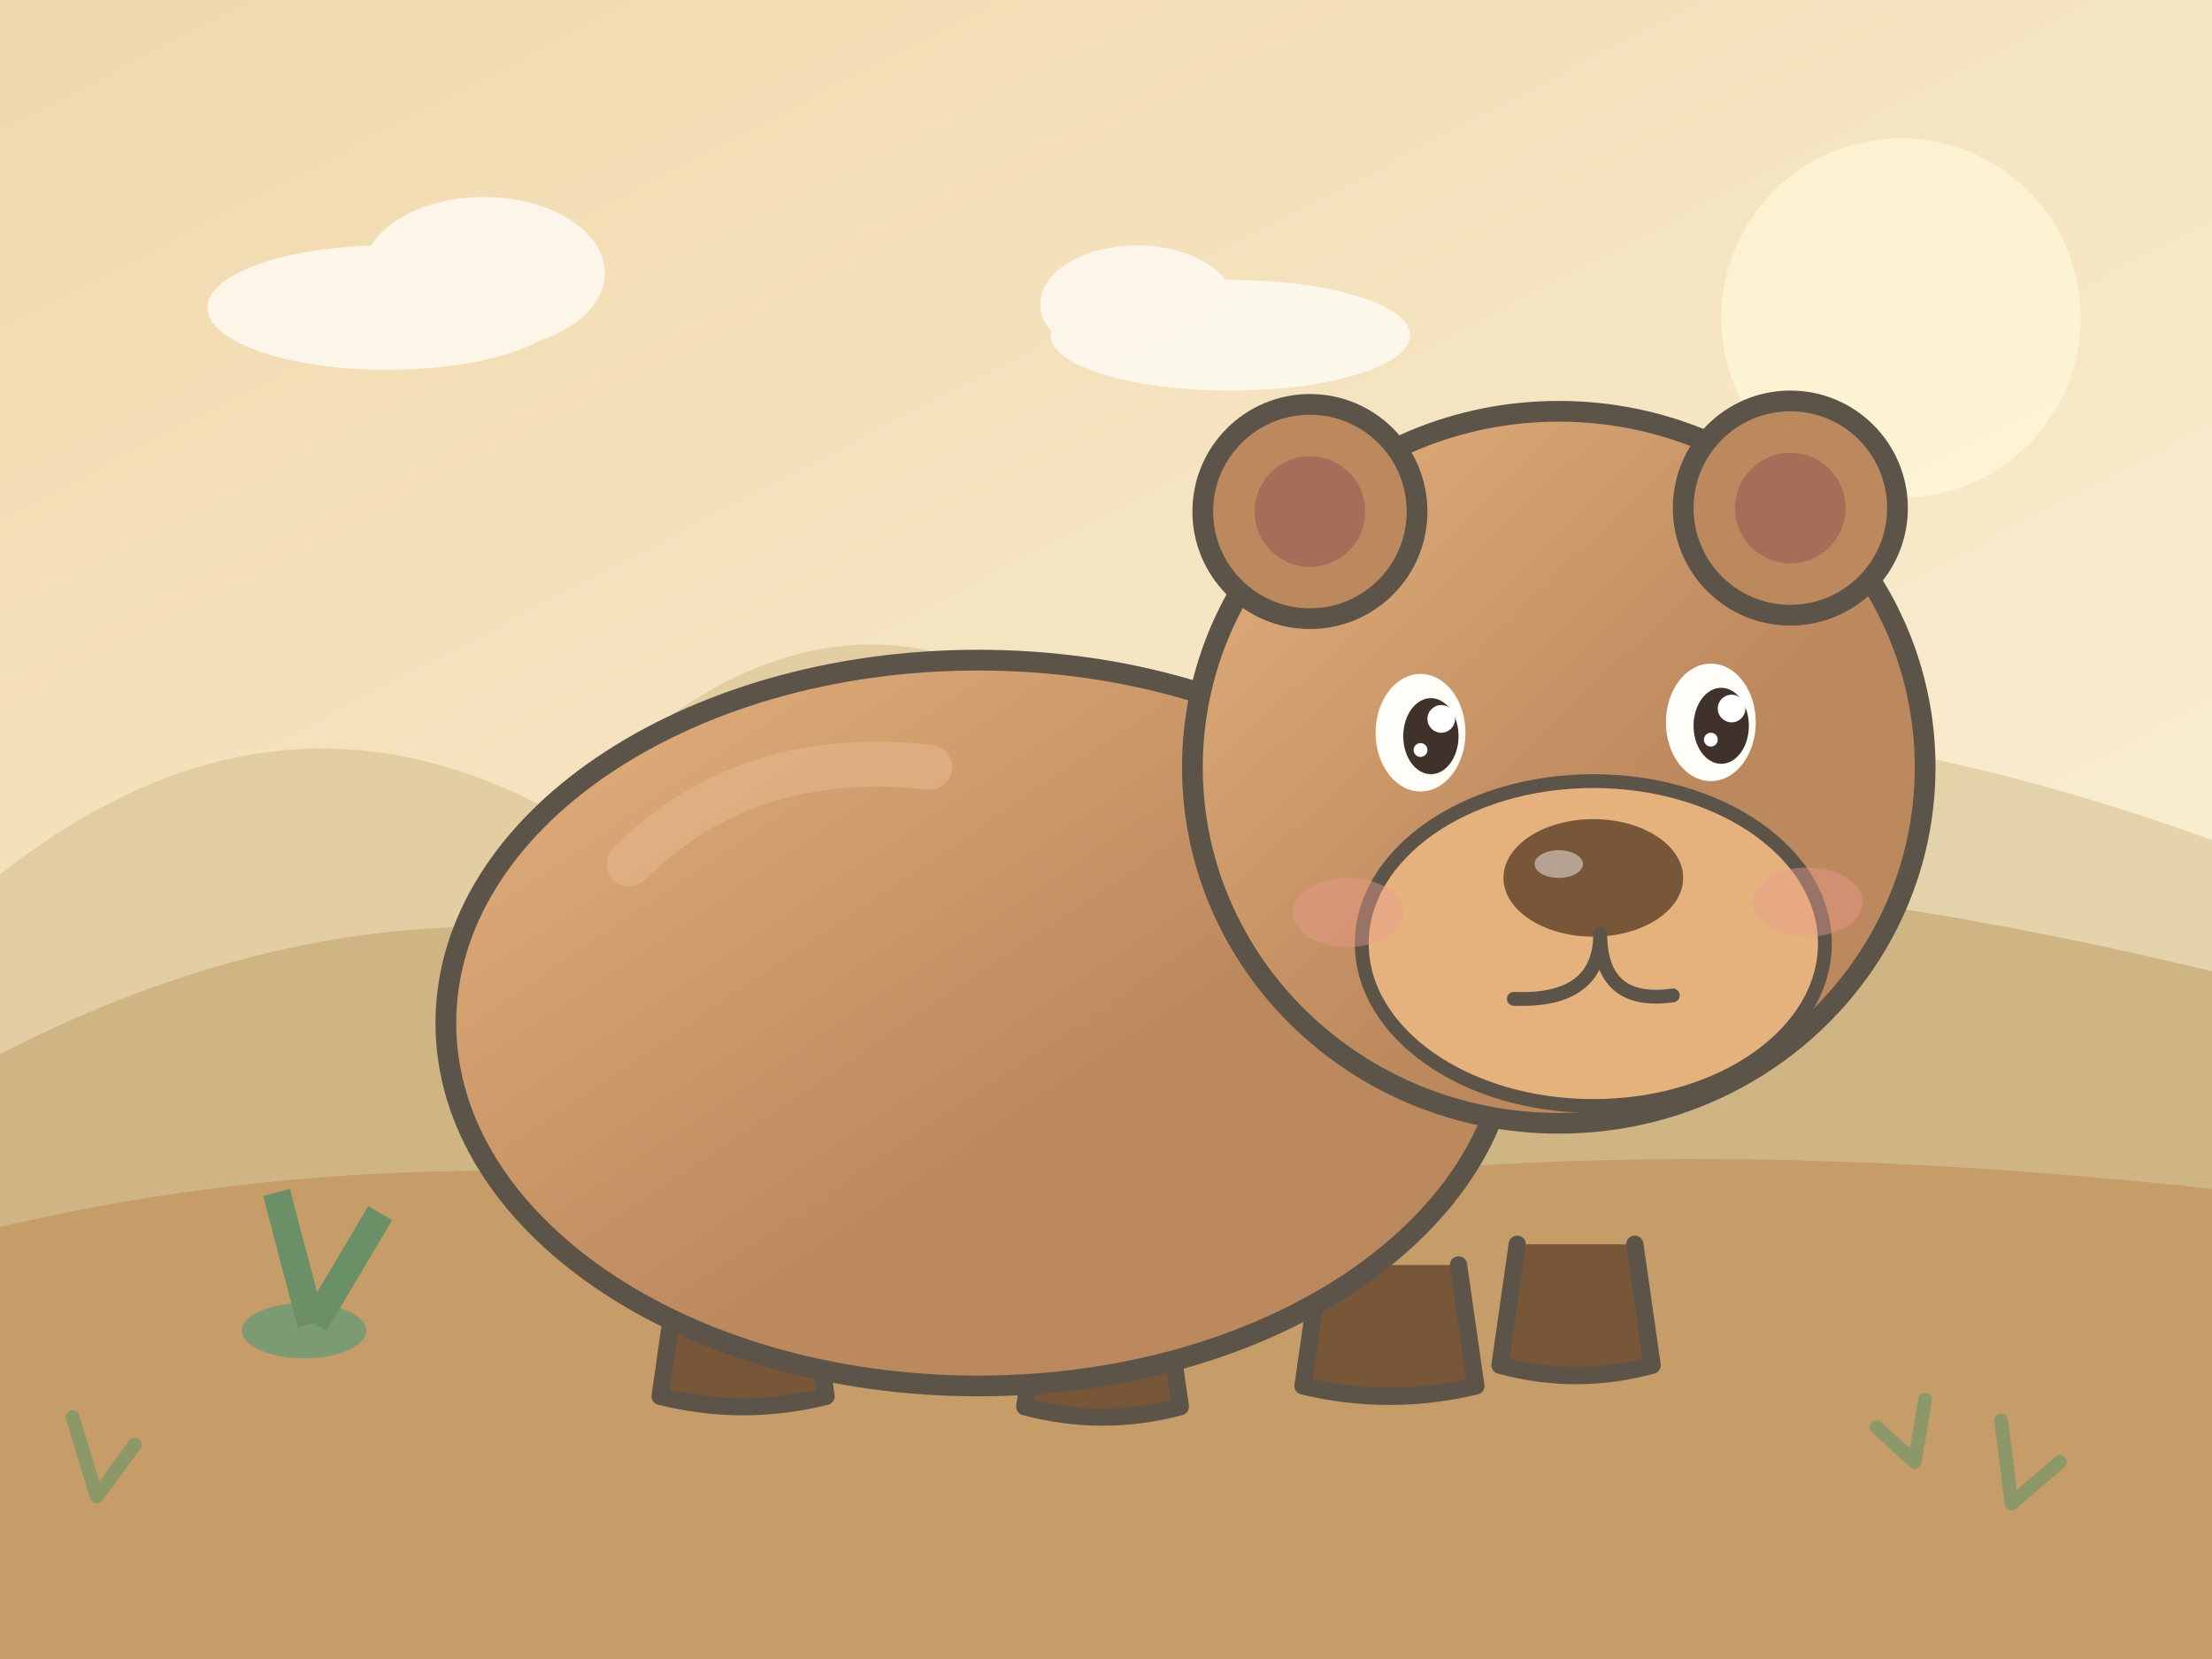
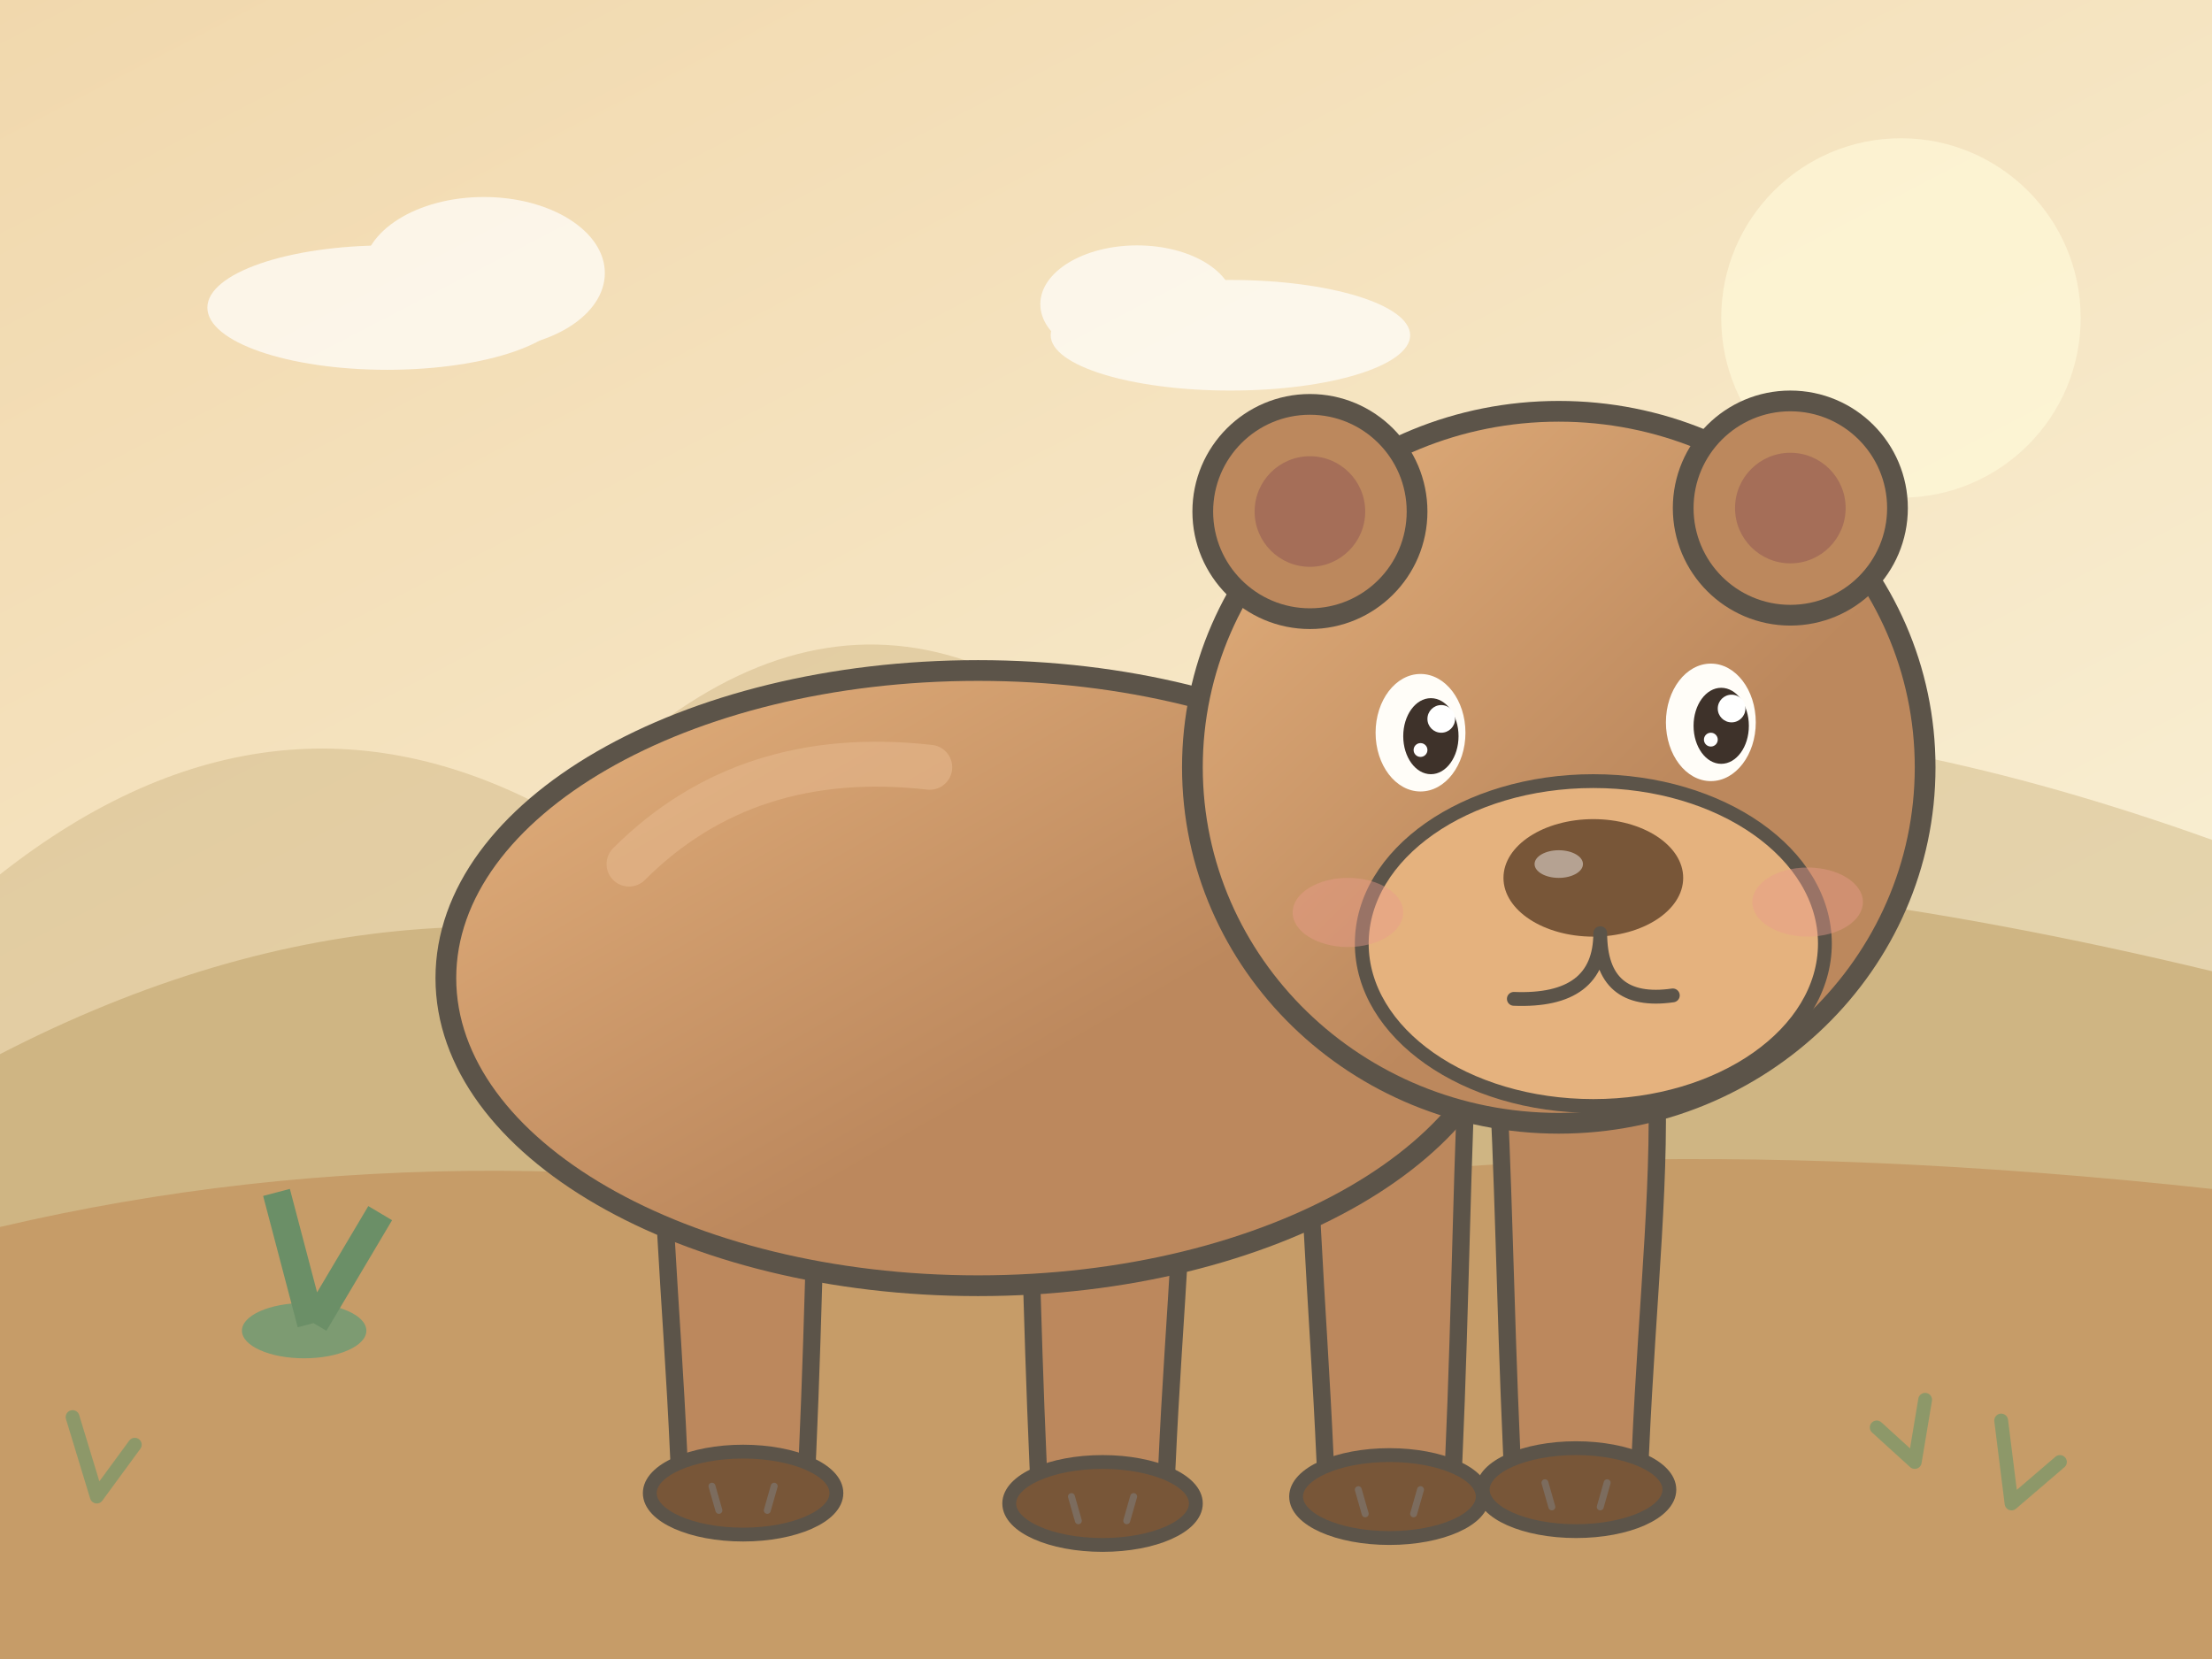
<svg xmlns="http://www.w3.org/2000/svg" viewBox="0 0 640 480" role="img" aria-label="Хөөрхөн зурагт дүрслэл">
  <defs>
    <linearGradient id="sky" x1="0" x2=".7" y1="0" y2="1">
      <stop stop-color="#f1d8ad" />
      <stop offset="1" stop-color="#faf2d8" />
    </linearGradient>
    <linearGradient id="fur" x1="0" x2="1" y1="0" y2="1">
      <stop stop-color="#e5b27e" />
      <stop offset=".6" stop-color="#bc885d" />
      <stop offset="1" stop-color="#bc885d" />
    </linearGradient>
    <filter id="paper">
      <feTurbulence type="fractalNoise" baseFrequency=".12" numOctaves="2" seed="4" result="noise" />
      <feColorMatrix in="noise" type="saturate" values="0" result="gray" />
      <feBlend in="SourceGraphic" in2="gray" mode="soft-light" />
    </filter>
  </defs>
  <rect width="640" height="480" fill="url(#sky)" />
  <circle cx="550" cy="92" r="52" fill="#fff9d9" opacity=".68" />
  <path d="M0 253 Q80 190 162 236 Q254 135 345 240 Q459 178 640 243 L640 480H0Z" fill="#cfb583" opacity=".48" />
  <path d="M0 305 Q124 241 242 288 Q391 221 640 281V480H0Z" fill="#cfb583" />
  <path d="M0 355 Q141 322 296 356 Q438 322 640 344V480H0Z" fill="#c69c68" />
  <g fill="#fffdfa" opacity=".75">
    <ellipse cx="112" cy="89" rx="52" ry="18" />
    <ellipse cx="140" cy="79" rx="35" ry="22" />
    <ellipse cx="356" cy="97" rx="52" ry="16" />
    <ellipse cx="329" cy="88" rx="28" ry="17" />
  </g>
  <g stroke-linejoin="round" stroke-linecap="round">
-     <path d="M 196 369 L 191 404 Q 215 410 239 404 L 234 369" fill="#785638" stroke="#5c5449" stroke-width="5" />
-     <path d="M 301.5 372 L 296.5 407 Q 319 413 341.5 407 L 336.5 372" fill="#785638" stroke="#5c5449" stroke-width="5" />
-     <path d="M 382 366 L 377 401 Q 402 407 427 401 L 422 366" fill="#785638" stroke="#5c5449" stroke-width="5" />
-     <path d="M 439 360 L 434 395 Q 456 401 478 395 L 473 360" fill="#785638" stroke="#5c5449" stroke-width="5" />
-     <ellipse cx="283" cy="296" rx="154" ry="105" fill="url(#fur)" stroke="#5c5449" stroke-width="6" />
+     <path d="M 192 304 C 190 336 194.37 376 196.37 421 Q 196.37 433 215 433 Q 233.63 433 233.63 421 C 235.63 376 236 336 238 304 Z" fill="#bc885d" stroke="#5c5449" stroke-width="5" stroke-linejoin="round" />
+     <ellipse cx="215" cy="432" rx="27" ry="12" fill="#785638" stroke="#5c5449" stroke-width="4" />
+     <path d="M208 437l-2-7 M222 437l2-7" stroke="#7f7b78" stroke-width="2" opacity=".6" />
+     <path d="M 296 308 C 298 340 298.37 379 300.37 424 Q 300.37 436 319 436 Q 337.63 436 337.63 424 C 339.63 379 344 340 342 308 Z" fill="#bc885d" stroke="#5c5449" stroke-width="5" stroke-linejoin="round" />
+     <ellipse cx="319" cy="435" rx="27" ry="12" fill="#785638" stroke="#5c5449" stroke-width="4" />
+     <path d="M312 440l-2-7 M326 440l2-7" stroke="#7f7b78" stroke-width="2" opacity=".6" />
+     <path d="M 379 299 C 377 331 381.37 377 383.37 422 Q 383.37 434 402 434 Q 420.63 434 420.63 422 C 422.63 377 423 331 425 299 Z" fill="#bc885d" stroke="#5c5449" stroke-width="5" stroke-linejoin="round" />
+     <ellipse cx="402" cy="433" rx="27" ry="12" fill="#785638" stroke="#5c5449" stroke-width="4" />
+     <path d="M395 438l-2-7 M409 438l2-7" stroke="#7f7b78" stroke-width="2" opacity=".6" />
+     <path d="M 433 306 C 435 338 435.37 375 437.37 420 Q 437.37 432 456 432 Q 474.63 432 474.63 420 C 476.63 375 481 338 479 306 Z" fill="#bc885d" stroke="#5c5449" stroke-width="5" stroke-linejoin="round" />
+     <ellipse cx="456" cy="431" rx="27" ry="12" fill="#785638" stroke="#5c5449" stroke-width="4" />
+     <path d="M449 436l-2-7 M463 436l2-7" stroke="#7f7b78" stroke-width="2" opacity=".6" />
+     <ellipse cx="283" cy="283" rx="154" ry="89" fill="url(#fur)" stroke="#5c5449" stroke-width="6" />
    <ellipse cx="451" cy="222" rx="106" ry="103" fill="url(#fur)" stroke="#5c5449" stroke-width="6" />
    <circle cx="379" cy="148" r="31" fill="#bc885d" stroke="#5c5449" stroke-width="6" />
    <circle cx="518" cy="147" r="31" fill="#bc885d" stroke="#5c5449" stroke-width="6" />
    <circle cx="379" cy="148" r="16" fill="#a56e58" />
    <circle cx="518" cy="147" r="16" fill="#a56e58" />
    <ellipse cx="461" cy="273" rx="67" ry="47" fill="#e5b27e" stroke="#5c5449" stroke-width="4" />
    <g transform="translate(411 212) scale(1)">
      <ellipse rx="13" ry="17" fill="#fffdf8" />
      <ellipse cx="3" cy="1" rx="8" ry="11" fill="#3e322a" />
      <circle cx="6" cy="-4" r="4" fill="white" />
      <circle cx="0" cy="5" r="2" fill="white" />
    </g>
    <g transform="translate(495 209) scale(1)">
      <ellipse rx="13" ry="17" fill="#fffdf8" />
      <ellipse cx="3" cy="1" rx="8" ry="11" fill="#3e322a" />
      <circle cx="6" cy="-4" r="4" fill="white" />
      <circle cx="0" cy="5" r="2" fill="white" />
    </g>
    <ellipse cx="461" cy="254" rx="26" ry="17" fill="#785638" />
    <ellipse cx="451" cy="250" rx="7" ry="4" fill="#fff" opacity=".45" />
    <path d="M463 270 Q463 290 438 289 M463 270 Q463 291 484 288" stroke="#5c5449" stroke-width="4" fill="none" stroke-linecap="round" />
    <ellipse cx="390" cy="264" rx="16" ry="10" fill="#eb9b8a" opacity=".43" />
    <ellipse cx="523" cy="261" rx="16" ry="10" fill="#eb9b8a" opacity=".43" />
    <path d="M182 250 Q216 216 269 222" stroke="#e4b68a" stroke-width="13" fill="none" opacity=".65" stroke-linecap="round" />
  </g>
  <g>
    <g fill="#7d9b72">
      <ellipse cx="88" cy="385" rx="18" ry="8" />
      <path d="M90 383l-10-38m11 38l19-32" stroke="#6b8f67" stroke-width="8" />
    </g>
  </g>
  <g fill="none" stroke="#6f976a" stroke-width="4" stroke-linecap="round" opacity=".65">
    <path d="M28 433l-7-23m7 23 11-15m543 17-3-24m3 24 14-12m-42 0 3-18m-3 18-11-10" />
  </g>
</svg>
